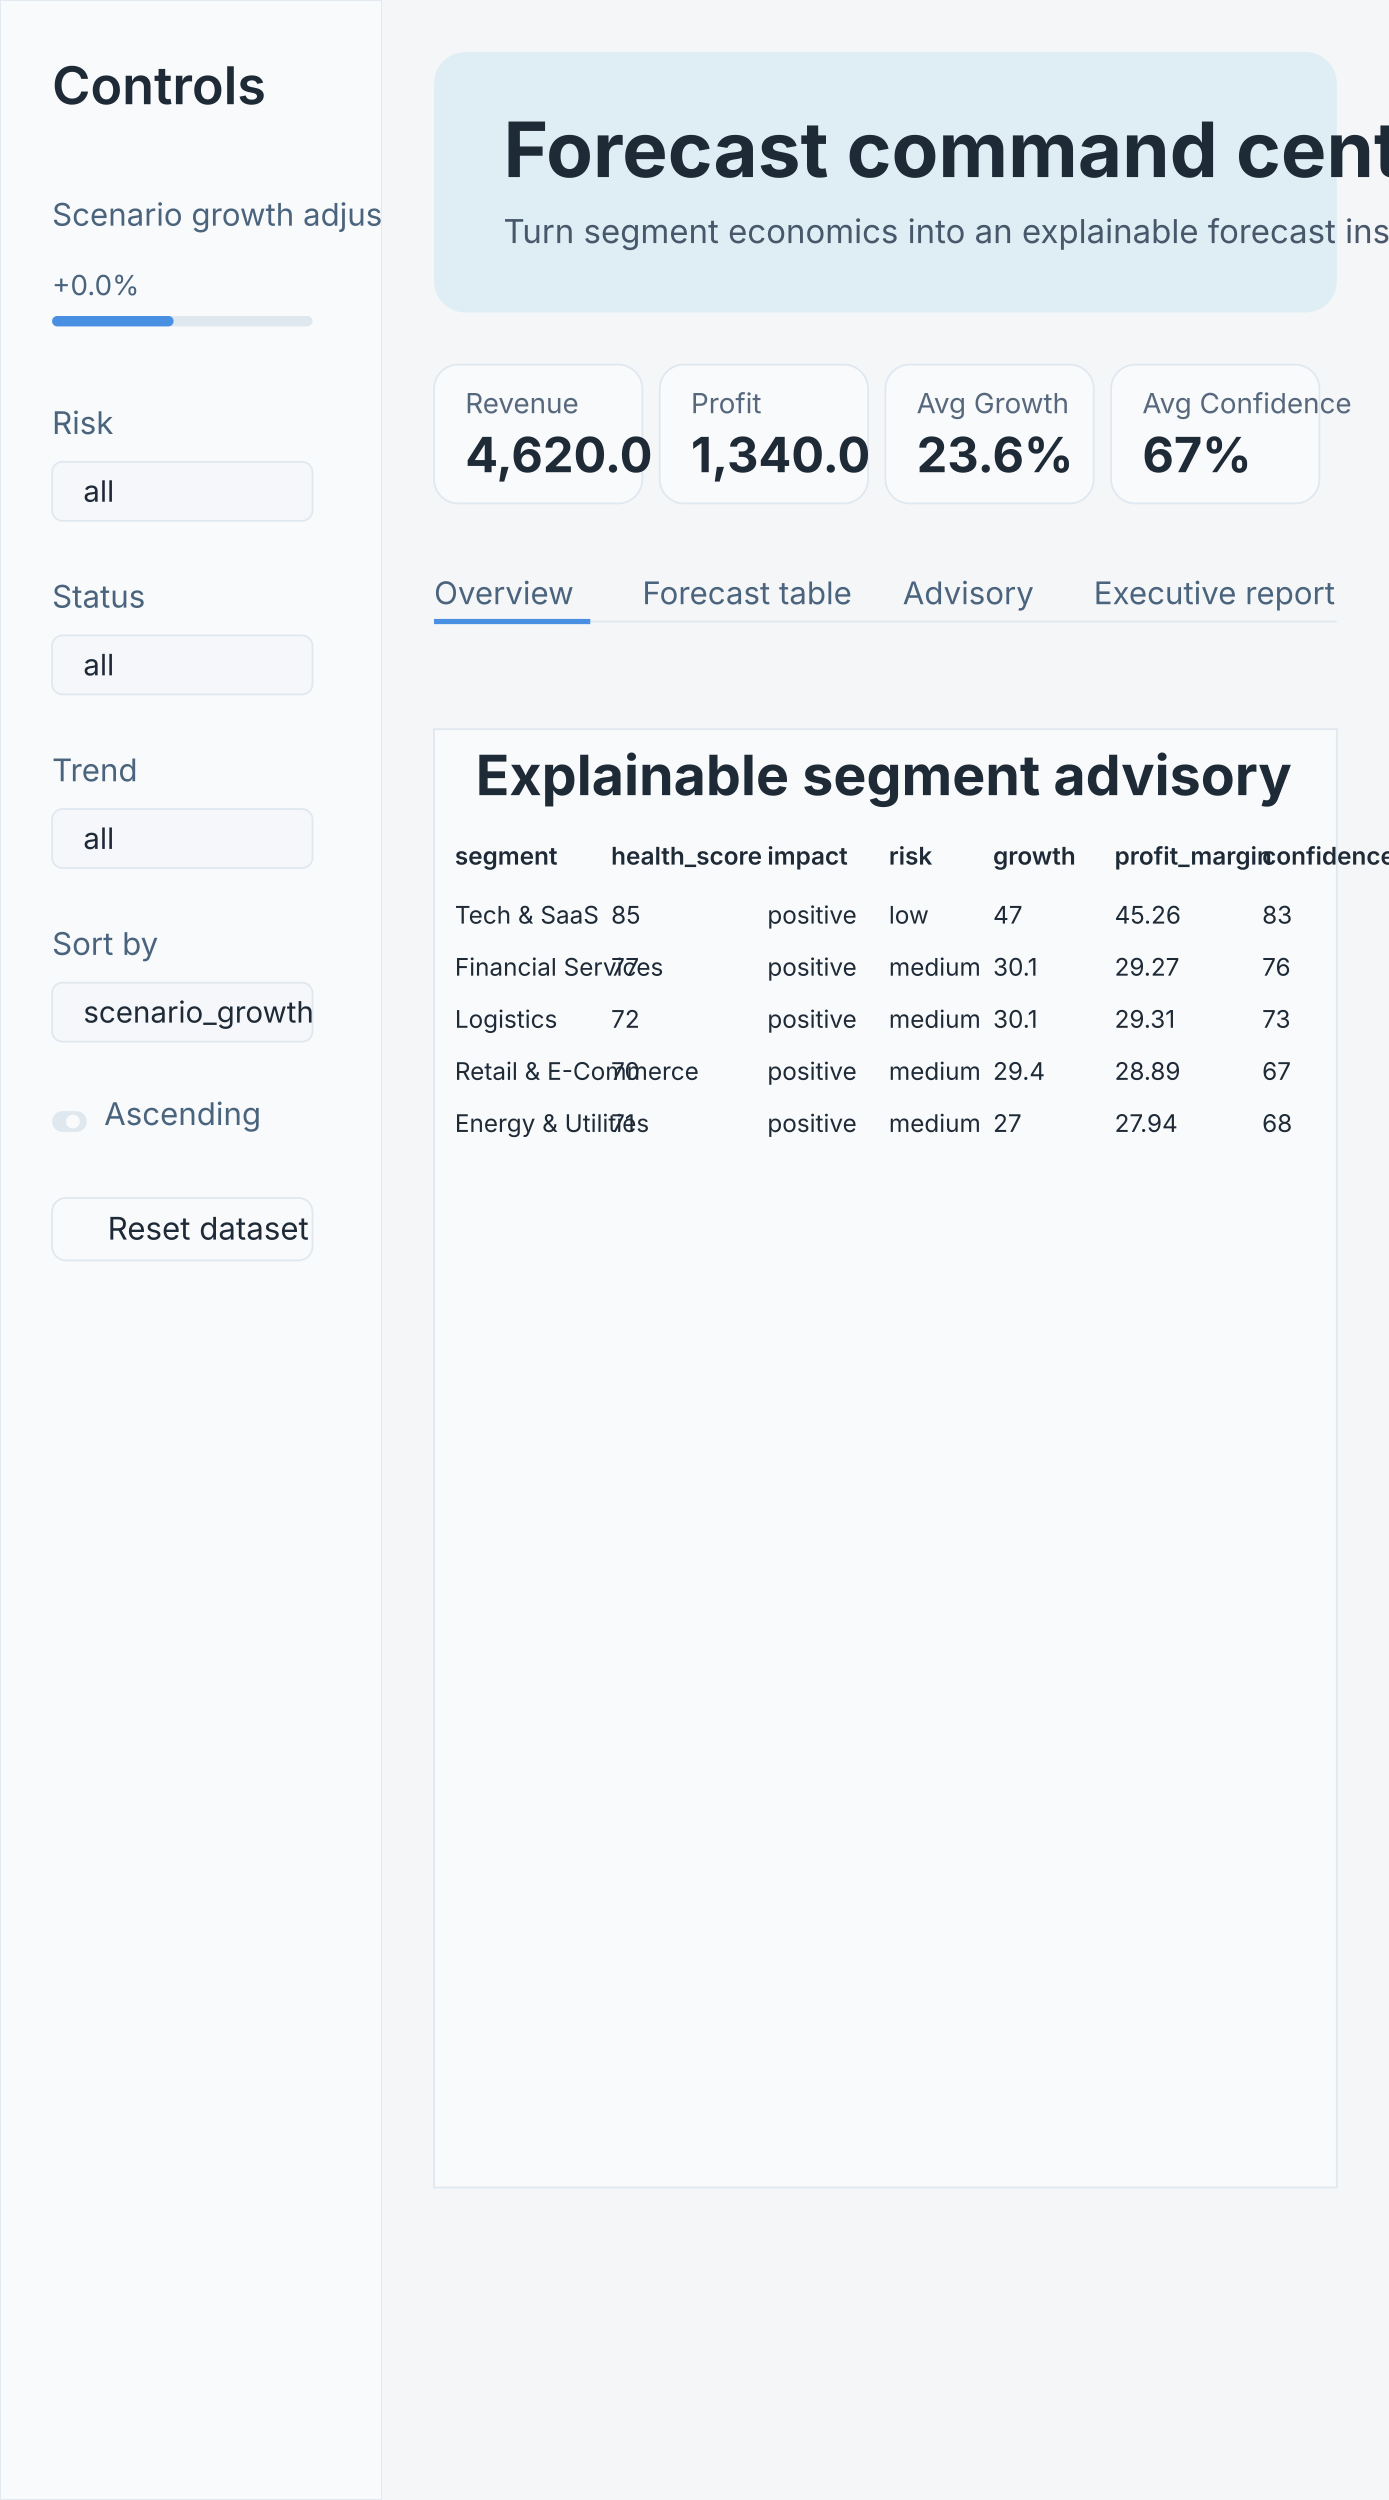
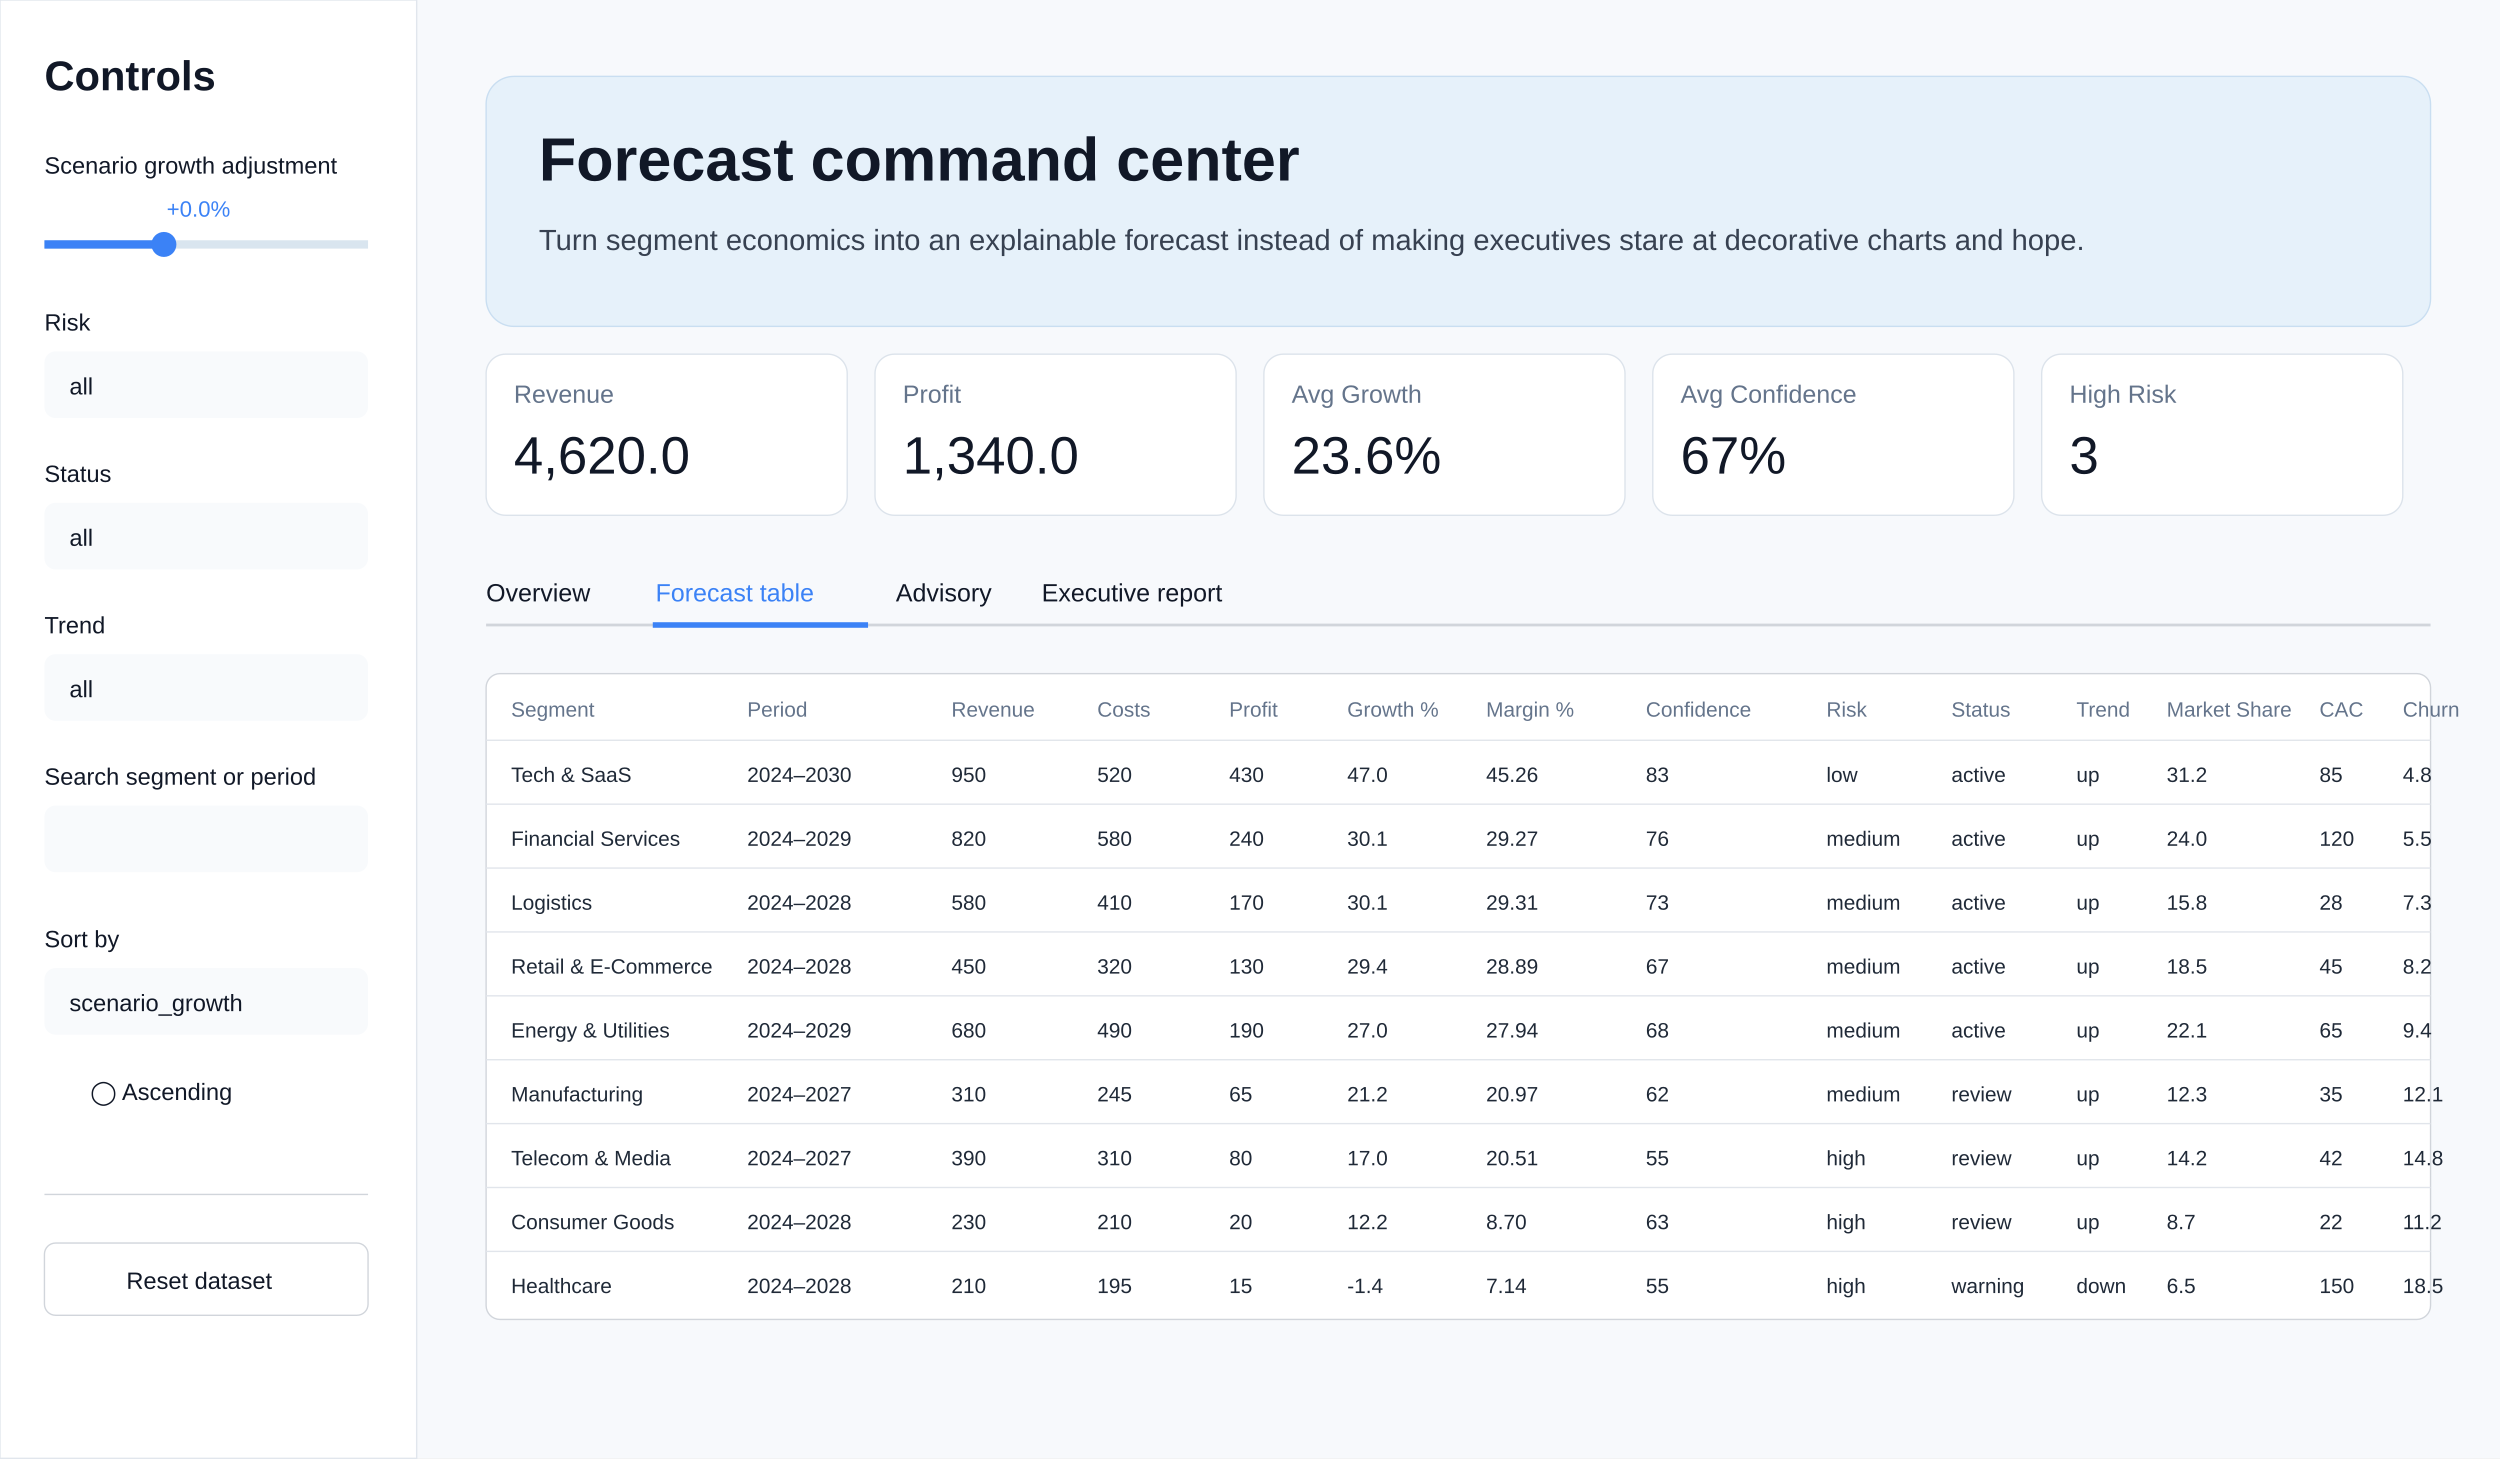
- <svg xmlns="http://www.w3.org/2000/svg" width="800" height="1440" viewBox="0 0 800 1440">
-   <rect width="800" height="1440" fill="#f5f6f8" />
-   <g font-family="Inter, Segoe UI, Arial, sans-serif">
-     <rect x="0" y="0" width="220" height="1440" fill="#f8fafc" stroke="#dfe7ef" />
-     <text x="30" y="60" font-size="30" font-weight="600" fill="#1f2a37">Controls</text>
-     <text x="30" y="130" font-size="18" fill="#4b647d">Scenario growth adjustment</text>
-     <text x="30" y="170" font-size="16" fill="#4b647d">+0.0%</text>
-     <rect x="30" y="182" width="150" height="6" fill="#dfe7ef" rx="3" />
-     <rect x="30" y="182" width="70" height="6" fill="#4a90e2" rx="3" />
-     <text x="30" y="250" font-size="18" fill="#4b647d">Risk</text>
-     <rect x="30" y="266" width="150" height="34" fill="#f5f7fa" stroke="#dfe7ef" rx="6" />
-     <text x="48" y="289" font-size="17" fill="#1f2a37">all</text>
-     <text x="30" y="350" font-size="18" fill="#4b647d">Status</text>
-     <rect x="30" y="366" width="150" height="34" fill="#f5f7fa" stroke="#dfe7ef" rx="6" />
-     <text x="48" y="389" font-size="17" fill="#1f2a37">all</text>
-     <text x="30" y="450" font-size="18" fill="#4b647d">Trend</text>
-     <rect x="30" y="466" width="150" height="34" fill="#f5f7fa" stroke="#dfe7ef" rx="6" />
-     <text x="48" y="489" font-size="17" fill="#1f2a37">all</text>
-     <text x="30" y="550" font-size="18" fill="#4b647d">Sort by</text>
-     <rect x="30" y="566" width="150" height="34" fill="#f5f7fa" stroke="#dfe7ef" rx="6" />
-     <text x="48" y="589" font-size="17" fill="#1f2a37">scenario_growth</text>
-     <g transform="translate(30,640)">
-       <rect x="0" y="0" width="20" height="12" rx="6" fill="#dfe7ef" />
-       <circle cx="12" cy="6" r="4" fill="#f8fafc" />
-     </g>
-     <text x="60" y="648" font-size="18" fill="#4b647d">Ascending</text>
-     <rect x="30" y="690" width="150" height="36" fill="#f8fafc" stroke="#dfe7ef" rx="8" />
-     <text x="62" y="714" font-size="18" fill="#1f2a37">Reset dataset</text>
-     <g transform="translate(220,0)">
-       <rect x="0" y="0" width="580" height="1440" fill="#f5f6f8" />
-       <g transform="translate(30,30)">
-         <rect x="0" y="0" width="520" height="150" rx="18" fill="#dfeef4" />
-         <text x="40" y="72" font-size="44" font-weight="700" fill="#1f2a37">Forecast command center</text>
-         <text x="40" y="110" font-size="19" fill="#48576a">Turn segment economics into an explainable forecast instead of making executives stare at decorative charts and hope.</text>
-       </g>
-       <g transform="translate(30,210)">
-         <rect x="0" y="0" width="120" height="80" rx="14" fill="#f8fafc" stroke="#dfe7ef" />
-         <text x="18" y="28" font-size="16" fill="#57687d">Revenue</text>
-         <text x="18" y="62" font-size="28" font-weight="700" fill="#1f2a37">4,620.0</text>
-         <rect x="130" y="0" width="120" height="80" rx="14" fill="#f8fafc" stroke="#dfe7ef" />
-         <text x="148" y="28" font-size="16" fill="#57687d">Profit</text>
-         <text x="148" y="62" font-size="28" font-weight="700" fill="#1f2a37">1,340.0</text>
-         <rect x="260" y="0" width="120" height="80" rx="14" fill="#f8fafc" stroke="#dfe7ef" />
-         <text x="278" y="28" font-size="16" fill="#57687d">Avg Growth</text>
-         <text x="278" y="62" font-size="28" font-weight="700" fill="#1f2a37">23.6%</text>
-         <rect x="390" y="0" width="120" height="80" rx="14" fill="#f8fafc" stroke="#dfe7ef" />
-         <text x="408" y="28" font-size="16" fill="#57687d">Avg Confidence</text>
-         <text x="408" y="62" font-size="28" font-weight="700" fill="#1f2a37">67%</text>
-       </g>
-       <g transform="translate(30,320)">
-         <text x="0" y="28" font-size="18" fill="#4b647d">Overview</text>
-         <text x="120" y="28" font-size="18" fill="#4b647d">Forecast table</text>
-         <text x="270" y="28" font-size="18" fill="#4b647d">Advisory</text>
-         <text x="380" y="28" font-size="18" fill="#4b647d">Executive report</text>
-         <line x1="0" y1="38" x2="520" y2="38" stroke="#dfe7ef" />
-         <line x1="0" y1="38" x2="90" y2="38" stroke="#4a90e2" stroke-width="3" />
-       </g>
-       <g transform="translate(30,420)">
-         <rect x="0" y="0" width="520" height="840" fill="#f8fafc" stroke="#dfe7ef" />
-         <text x="24" y="38" font-size="32" font-weight="700" fill="#1f2a37">Explainable segment advisory</text>
-         <g transform="translate(12,60)">
-           <g fill="#1f2a37" font-size="14" font-weight="600">
-             <text x="0" y="18">segment</text>
-             <text x="90" y="18">health_score</text>
-             <text x="180" y="18">impact</text>
-             <text x="250" y="18">risk</text>
-             <text x="310" y="18">growth</text>
-             <text x="380" y="18">profit_margin</text>
-             <text x="465" y="18">confidence</text>
-           </g>
-           <g fill="#1f2a37" font-size="14">
-             <text x="0" y="52">Tech &amp; SaaS</text>
-             <text x="90" y="52">85</text>
-             <text x="180" y="52">positive</text>
-             <text x="250" y="52">low</text>
-             <text x="310" y="52">47</text>
-             <text x="380" y="52">45.26</text>
-             <text x="465" y="52">83</text>
-           </g>
-           <g fill="#1f2a37" font-size="14">
-             <text x="0" y="82">Financial Services</text>
-             <text x="90" y="82">77</text>
-             <text x="180" y="82">positive</text>
-             <text x="250" y="82">medium</text>
-             <text x="310" y="82">30.1</text>
-             <text x="380" y="82">29.27</text>
-             <text x="465" y="82">76</text>
-           </g>
-           <g fill="#1f2a37" font-size="14">
-             <text x="0" y="112">Logistics</text>
-             <text x="90" y="112">72</text>
-             <text x="180" y="112">positive</text>
-             <text x="250" y="112">medium</text>
-             <text x="310" y="112">30.1</text>
-             <text x="380" y="112">29.31</text>
-             <text x="465" y="112">73</text>
-           </g>
-           <g fill="#1f2a37" font-size="14">
-             <text x="0" y="142">Retail &amp; E-Commerce</text>
-             <text x="90" y="142">70</text>
-             <text x="180" y="142">positive</text>
-             <text x="250" y="142">medium</text>
-             <text x="310" y="142">29.4</text>
-             <text x="380" y="142">28.89</text>
-             <text x="465" y="142">67</text>
-           </g>
-           <g fill="#1f2a37" font-size="14">
-             <text x="0" y="172">Energy &amp; Utilities</text>
-             <text x="90" y="172">71</text>
-             <text x="180" y="172">positive</text>
-             <text x="250" y="172">medium</text>
-             <text x="310" y="172">27</text>
-             <text x="380" y="172">27.94</text>
-             <text x="465" y="172">68</text>
-           </g>
-         </g>
+ <svg xmlns="http://www.w3.org/2000/svg" width="1800" height="1050" viewBox="0 0 1800 1050" role="img" aria-labelledby="title desc">
+   <rect width="1800" height="1050" fill="#f7f9fc" />
+   <rect x="0" y="0" width="300" height="1050" fill="#fff" stroke="#e1e6ed" />
+   <g font-family="Arial, Helvetica, sans-serif" fill="#111827">
+     <text x="32" y="65" font-size="30" font-weight="700">Controls</text>
+     <text x="32" y="125" font-size="17">Scenario growth adjustment</text>
+     <text x="120" y="156" font-size="16" fill="#3b82f6">+0.0%</text>
+     <line x1="32" y1="176" x2="265" y2="176" stroke="#d9e5ef" stroke-width="6" />
+     <line x1="32" y1="176" x2="118" y2="176" stroke="#3b82f6" stroke-width="6" />
+     <circle cx="118" cy="176" r="9" fill="#3b82f6" />
+     <g font-size="17">
+       <text x="32" y="238">Risk</text>
+       <rect x="32" y="253" width="233" height="48" rx="8" fill="#f8fafc" />
+       <text x="50" y="284">all</text>
+       <text x="32" y="347">Status</text>
+       <rect x="32" y="362" width="233" height="48" rx="8" fill="#f8fafc" />
+       <text x="50" y="393">all</text>
+       <text x="32" y="456">Trend</text>
+       <rect x="32" y="471" width="233" height="48" rx="8" fill="#f8fafc" />
+       <text x="50" y="502">all</text>
+       <text x="32" y="565">Search segment or period</text>
+       <rect x="32" y="580" width="233" height="48" rx="8" fill="#f8fafc" />
+       <text x="32" y="682">Sort by</text>
+       <rect x="32" y="697" width="233" height="48" rx="8" fill="#f8fafc" />
+       <text x="50" y="728">scenario_growth</text>
+       <text x="65" y="792">◯ Ascending</text>
+     </g>
+     <line x1="32" y1="860" x2="265" y2="860" stroke="#d1d5db" />
+     <rect x="32" y="895" width="233" height="52" rx="8" fill="#fff" stroke="#d1d5db" />
+     <text x="91" y="928" font-size="17">Reset dataset</text>
+     <g transform="translate(350 55)">
+       <rect width="1400" height="180" rx="20" fill="#e6f1fa" stroke="#c9def1" />
+       <text x="38" y="75" font-size="44" font-weight="700">Forecast command center</text>
+       <text x="38" y="125" font-size="21" fill="#374151">Turn segment economics into an explainable forecast instead of making executives stare at decorative charts and hope.</text>
+     </g>
+     <g transform="translate(350 255)">
+       <g>
+         <rect width="260" height="116" rx="14" fill="#fff" stroke="#dce3eb" />
+         <text x="20" y="35" font-size="18" fill="#64748b">Revenue</text>
+         <text x="20" y="86" font-size="38">4,620.0</text>
+       </g>
+       <g transform="translate(280)">
+         <rect width="260" height="116" rx="14" fill="#fff" stroke="#dce3eb" />
+         <text x="20" y="35" font-size="18" fill="#64748b">Profit</text>
+         <text x="20" y="86" font-size="38">1,340.0</text>
+       </g>
+       <g transform="translate(560)">
+         <rect width="260" height="116" rx="14" fill="#fff" stroke="#dce3eb" />
+         <text x="20" y="35" font-size="18" fill="#64748b">Avg Growth</text>
+         <text x="20" y="86" font-size="38">23.6%</text>
+       </g>
+       <g transform="translate(840)">
+         <rect width="260" height="116" rx="14" fill="#fff" stroke="#dce3eb" />
+         <text x="20" y="35" font-size="18" fill="#64748b">Avg Confidence</text>
+         <text x="20" y="86" font-size="38">67%</text>
+       </g>
+       <g transform="translate(1120)">
+         <rect width="260" height="116" rx="14" fill="#fff" stroke="#dce3eb" />
+         <text x="20" y="35" font-size="18" fill="#64748b">High Risk</text>
+         <text x="20" y="86" font-size="38">3</text>
+       </g>
+     </g>
+     <g transform="translate(350 405)" font-size="18">
+       <text x="0" y="28">Overview</text>
+       <text x="122" y="28" fill="#3b82f6">Forecast table</text>
+       <text x="295" y="28">Advisory</text>
+       <text x="400" y="28">Executive report</text>
+       <line x1="0" y1="45" x2="1400" y2="45" stroke="#d1d5db" stroke-width="2" />
+       <line x1="120" y1="45" x2="275" y2="45" stroke="#3b82f6" stroke-width="4" />
+     </g>
+     <g transform="translate(350 485)">
+       <rect width="1400" height="465" rx="10" fill="#fff" stroke="#d1d5db" />
+       <g fill="#64748b" font-size="15">
+         <text x="18" y="31">Segment</text>
+         <text x="188" y="31">Period</text>
+         <text x="335" y="31">Revenue</text>
+         <text x="440" y="31">Costs</text>
+         <text x="535" y="31">Profit</text>
+         <text x="620" y="31">Growth %</text>
+         <text x="720" y="31">Margin %</text>
+         <text x="835" y="31">Confidence</text>
+         <text x="965" y="31">Risk</text>
+         <text x="1055" y="31">Status</text>
+         <text x="1145" y="31">Trend</text>
+         <text x="1210" y="31">Market Share</text>
+         <text x="1320" y="31">CAC</text>
+         <text x="1380" y="31">Churn</text>
+       </g>
+       <g stroke="#e1e5eb">
+         <line x1="0" y1="48" x2="1400" y2="48" />
+         <line x1="0" y1="94" x2="1400" y2="94" />
+         <line x1="0" y1="140" x2="1400" y2="140" />
+         <line x1="0" y1="186" x2="1400" y2="186" />
+         <line x1="0" y1="232" x2="1400" y2="232" />
+         <line x1="0" y1="278" x2="1400" y2="278" />
+         <line x1="0" y1="324" x2="1400" y2="324" />
+         <line x1="0" y1="370" x2="1400" y2="370" />
+         <line x1="0" y1="416" x2="1400" y2="416" />
+       </g>
+       <g fill="#1f2937" font-size="15">
+         <text x="18" y="78">Tech &amp; SaaS</text>
+         <text x="188" y="78">2024–2030</text>
+         <text x="335" y="78">950</text>
+         <text x="440" y="78">520</text>
+         <text x="535" y="78">430</text>
+         <text x="620" y="78">47.0</text>
+         <text x="720" y="78">45.26</text>
+         <text x="835" y="78">83</text>
+         <text x="965" y="78">low</text>
+         <text x="1055" y="78">active</text>
+         <text x="1145" y="78">up</text>
+         <text x="1210" y="78">31.2</text>
+         <text x="1320" y="78">85</text>
+         <text x="1380" y="78">4.8</text>
+         <text x="18" y="124">Financial Services</text>
+         <text x="188" y="124">2024–2029</text>
+         <text x="335" y="124">820</text>
+         <text x="440" y="124">580</text>
+         <text x="535" y="124">240</text>
+         <text x="620" y="124">30.1</text>
+         <text x="720" y="124">29.27</text>
+         <text x="835" y="124">76</text>
+         <text x="965" y="124">medium</text>
+         <text x="1055" y="124">active</text>
+         <text x="1145" y="124">up</text>
+         <text x="1210" y="124">24.0</text>
+         <text x="1320" y="124">120</text>
+         <text x="1380" y="124">5.5</text>
+         <text x="18" y="170">Logistics</text>
+         <text x="188" y="170">2024–2028</text>
+         <text x="335" y="170">580</text>
+         <text x="440" y="170">410</text>
+         <text x="535" y="170">170</text>
+         <text x="620" y="170">30.1</text>
+         <text x="720" y="170">29.31</text>
+         <text x="835" y="170">73</text>
+         <text x="965" y="170">medium</text>
+         <text x="1055" y="170">active</text>
+         <text x="1145" y="170">up</text>
+         <text x="1210" y="170">15.8</text>
+         <text x="1320" y="170">28</text>
+         <text x="1380" y="170">7.3</text>
+         <text x="18" y="216">Retail &amp; E-Commerce</text>
+         <text x="188" y="216">2024–2028</text>
+         <text x="335" y="216">450</text>
+         <text x="440" y="216">320</text>
+         <text x="535" y="216">130</text>
+         <text x="620" y="216">29.4</text>
+         <text x="720" y="216">28.89</text>
+         <text x="835" y="216">67</text>
+         <text x="965" y="216">medium</text>
+         <text x="1055" y="216">active</text>
+         <text x="1145" y="216">up</text>
+         <text x="1210" y="216">18.5</text>
+         <text x="1320" y="216">45</text>
+         <text x="1380" y="216">8.2</text>
+         <text x="18" y="262">Energy &amp; Utilities</text>
+         <text x="188" y="262">2024–2029</text>
+         <text x="335" y="262">680</text>
+         <text x="440" y="262">490</text>
+         <text x="535" y="262">190</text>
+         <text x="620" y="262">27.0</text>
+         <text x="720" y="262">27.94</text>
+         <text x="835" y="262">68</text>
+         <text x="965" y="262">medium</text>
+         <text x="1055" y="262">active</text>
+         <text x="1145" y="262">up</text>
+         <text x="1210" y="262">22.1</text>
+         <text x="1320" y="262">65</text>
+         <text x="1380" y="262">9.4</text>
+         <text x="18" y="308">Manufacturing</text>
+         <text x="188" y="308">2024–2027</text>
+         <text x="335" y="308">310</text>
+         <text x="440" y="308">245</text>
+         <text x="535" y="308">65</text>
+         <text x="620" y="308">21.2</text>
+         <text x="720" y="308">20.97</text>
+         <text x="835" y="308">62</text>
+         <text x="965" y="308">medium</text>
+         <text x="1055" y="308">review</text>
+         <text x="1145" y="308">up</text>
+         <text x="1210" y="308">12.3</text>
+         <text x="1320" y="308">35</text>
+         <text x="1380" y="308">12.1</text>
+         <text x="18" y="354">Telecom &amp; Media</text>
+         <text x="188" y="354">2024–2027</text>
+         <text x="335" y="354">390</text>
+         <text x="440" y="354">310</text>
+         <text x="535" y="354">80</text>
+         <text x="620" y="354">17.0</text>
+         <text x="720" y="354">20.51</text>
+         <text x="835" y="354">55</text>
+         <text x="965" y="354">high</text>
+         <text x="1055" y="354">review</text>
+         <text x="1145" y="354">up</text>
+         <text x="1210" y="354">14.2</text>
+         <text x="1320" y="354">42</text>
+         <text x="1380" y="354">14.8</text>
+         <text x="18" y="400">Consumer Goods</text>
+         <text x="188" y="400">2024–2028</text>
+         <text x="335" y="400">230</text>
+         <text x="440" y="400">210</text>
+         <text x="535" y="400">20</text>
+         <text x="620" y="400">12.2</text>
+         <text x="720" y="400">8.70</text>
+         <text x="835" y="400">63</text>
+         <text x="965" y="400">high</text>
+         <text x="1055" y="400">review</text>
+         <text x="1145" y="400">up</text>
+         <text x="1210" y="400">8.7</text>
+         <text x="1320" y="400">22</text>
+         <text x="1380" y="400">11.2</text>
+         <text x="18" y="446">Healthcare</text>
+         <text x="188" y="446">2024–2028</text>
+         <text x="335" y="446">210</text>
+         <text x="440" y="446">195</text>
+         <text x="535" y="446">15</text>
+         <text x="620" y="446">-1.4</text>
+         <text x="720" y="446">7.14</text>
+         <text x="835" y="446">55</text>
+         <text x="965" y="446">high</text>
+         <text x="1055" y="446">warning</text>
+         <text x="1145" y="446">down</text>
+         <text x="1210" y="446">6.5</text>
+         <text x="1320" y="446">150</text>
+         <text x="1380" y="446">18.5</text>
      </g>
    </g>
  </g>
</svg>
